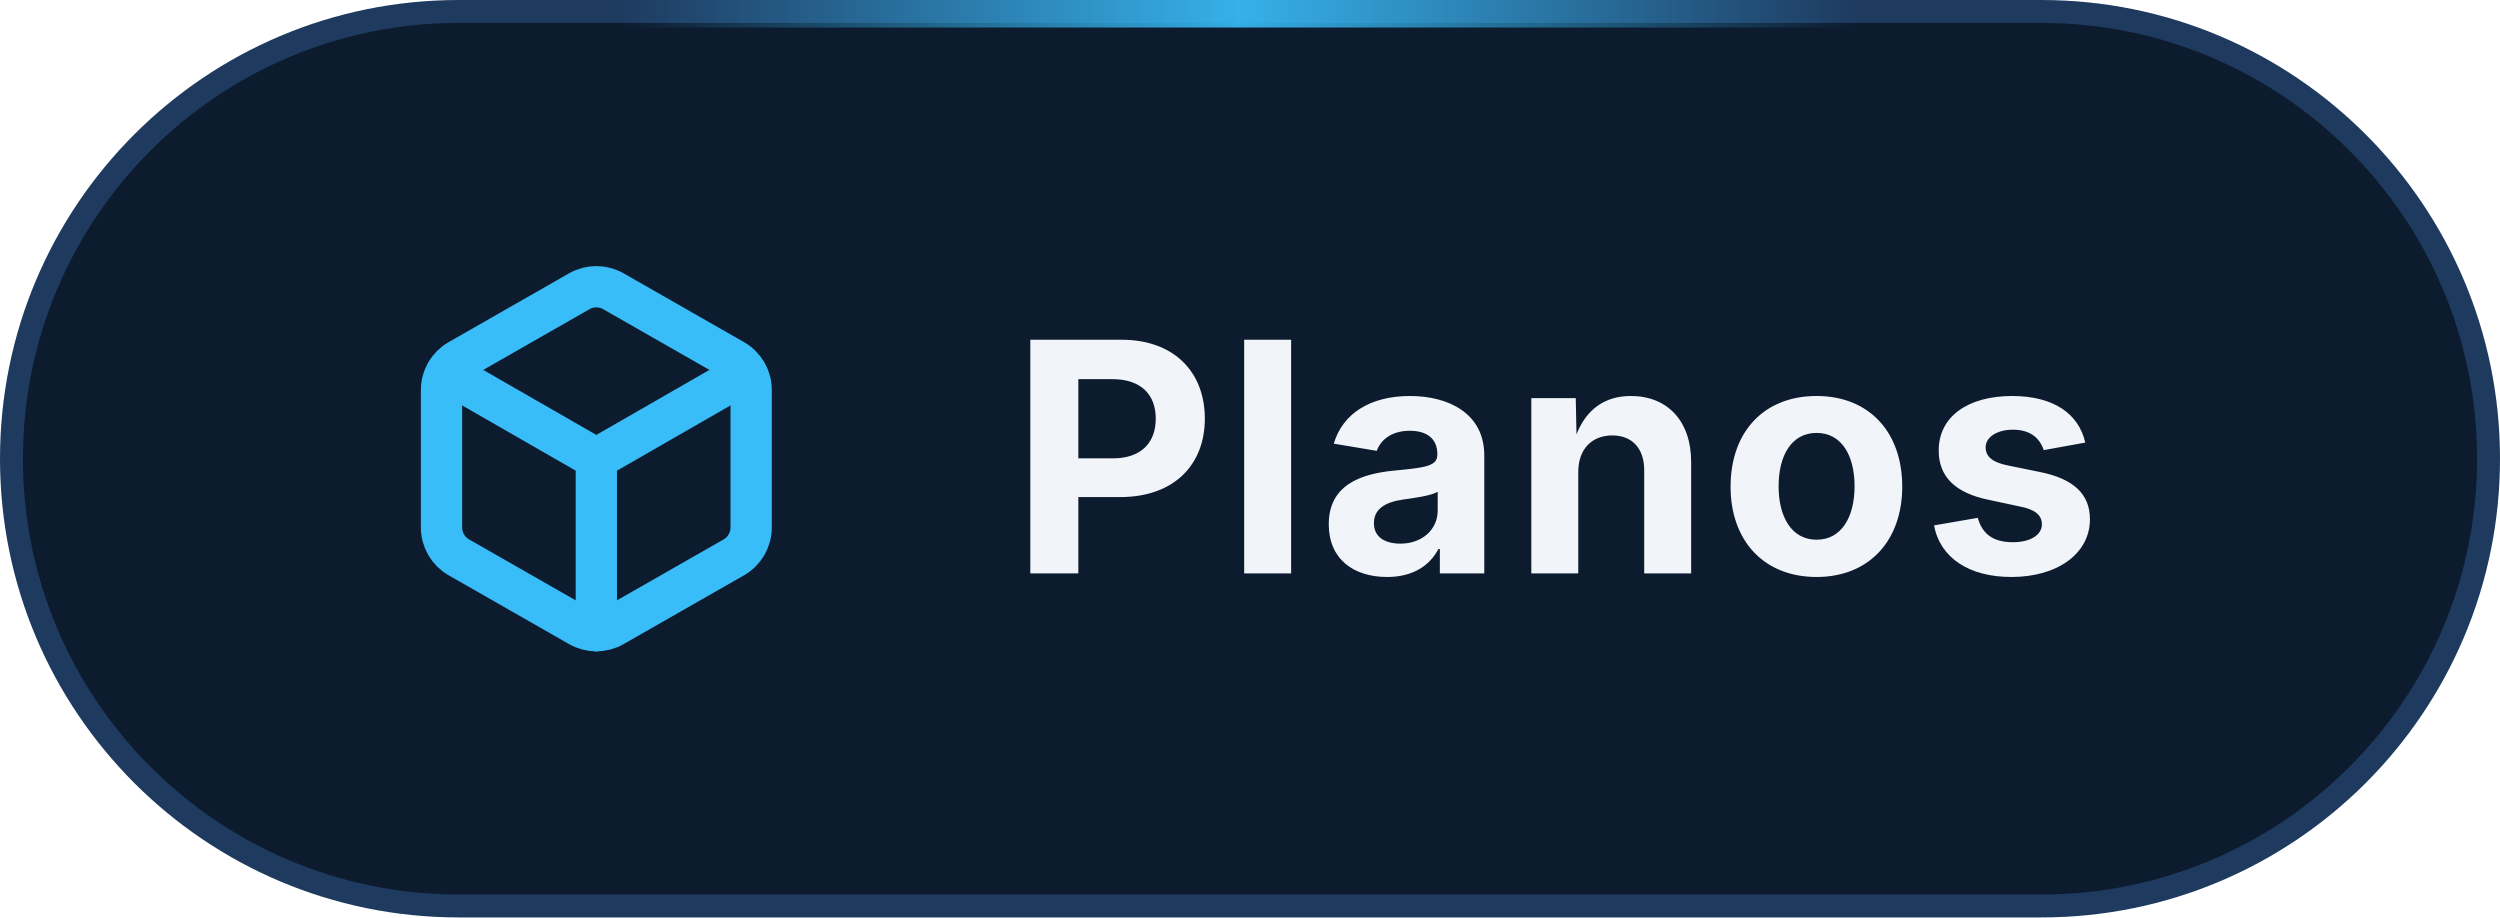
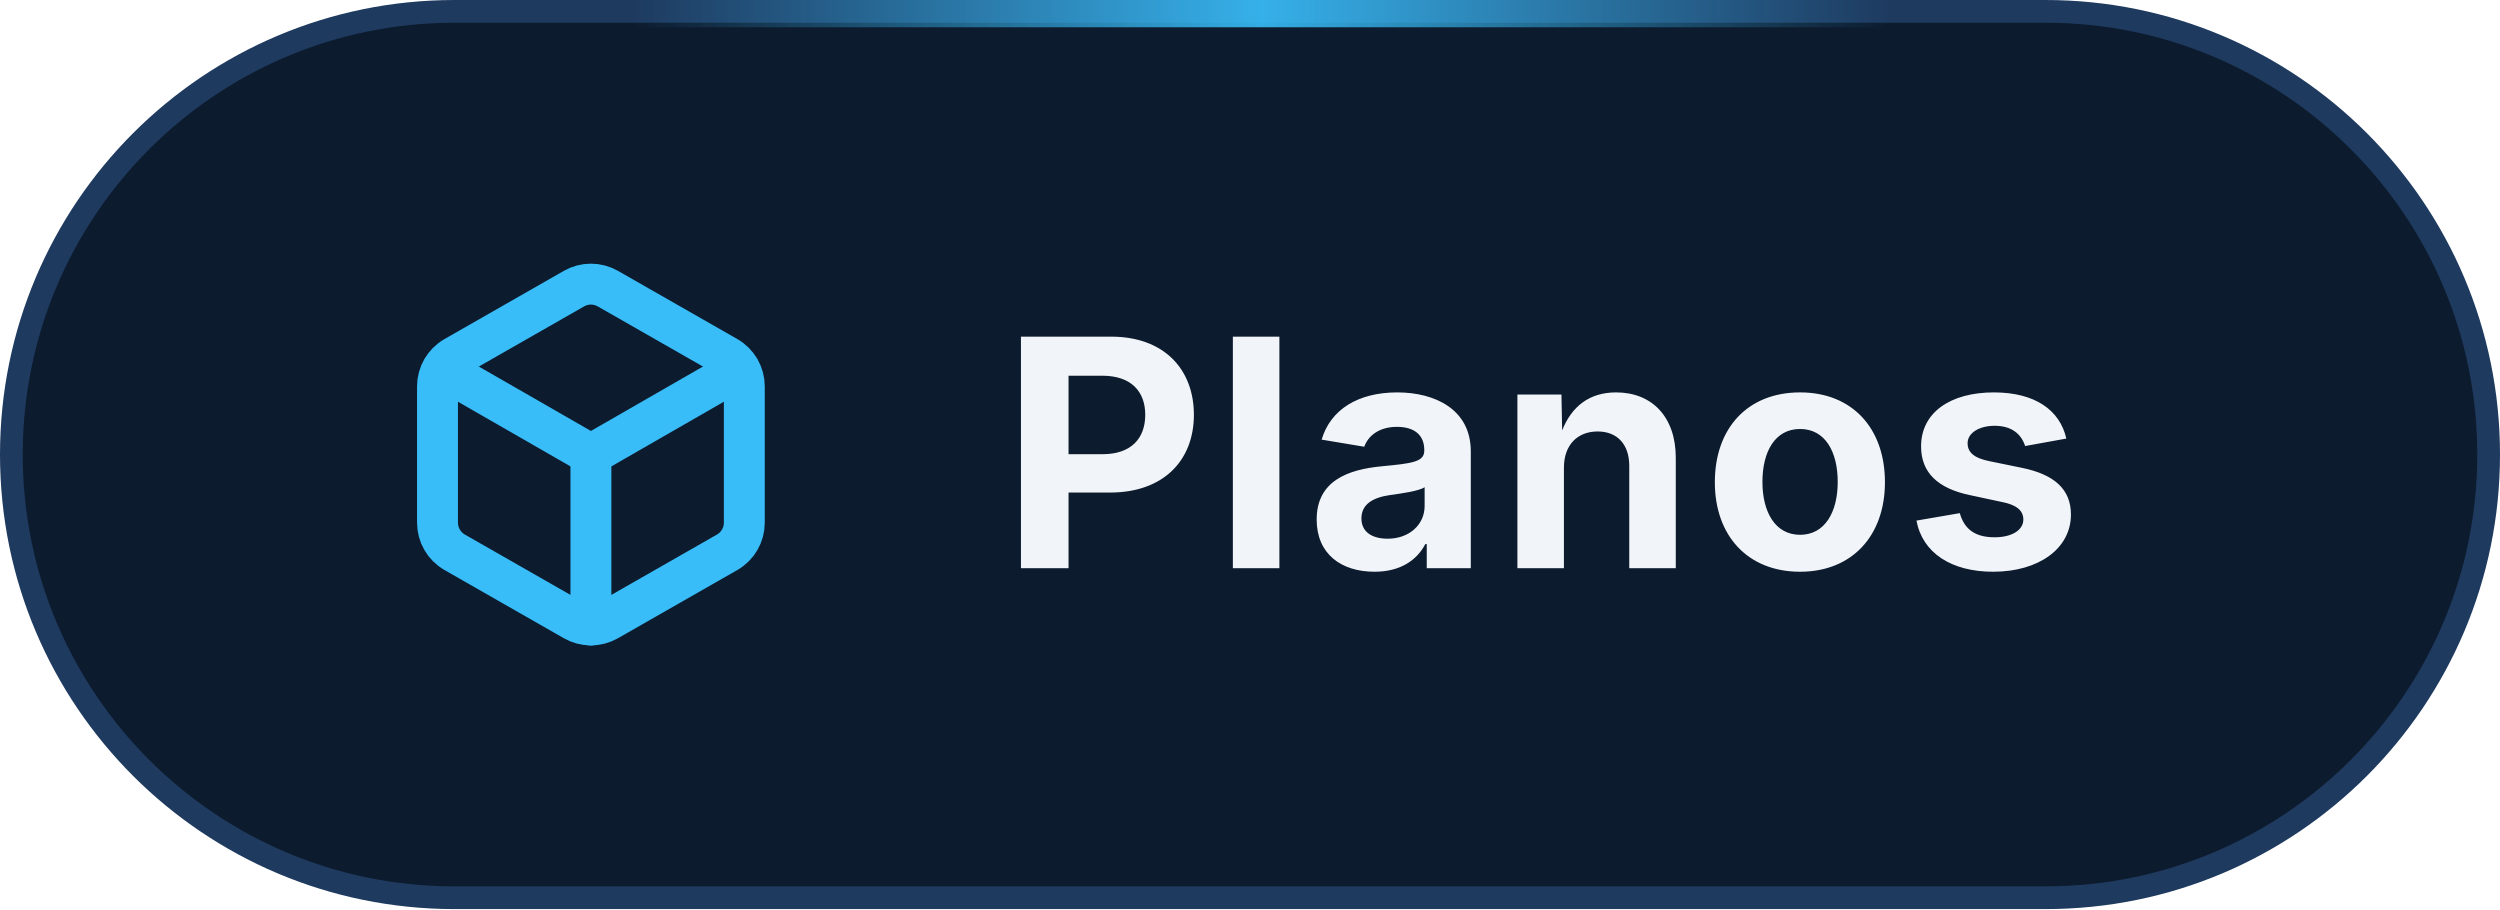
- <svg xmlns="http://www.w3.org/2000/svg" width="109" height="40" viewBox="0 0 109 40" role="img" aria-label="Planos" font-family="'Segoe UI', 'Inter', 'Helvetica Neue', Arial, sans-serif">
+ <svg xmlns="http://www.w3.org/2000/svg" width="110" height="40" viewBox="0 0 110 40" role="img" aria-label="Planos" font-family="'Segoe UI', 'Inter', 'Helvetica Neue', Arial, sans-serif">
  <defs>
    <linearGradient id="enplanos" x1="0" y1="0" x2="1" y2="0">
      <stop offset="0" stop-color="#38BDF8" stop-opacity="0" />
      <stop offset=".5" stop-color="#38BDF8" stop-opacity=".9" />
      <stop offset="1" stop-color="#38BDF8" stop-opacity="0" />
    </linearGradient>
  </defs>
-   <rect x=".5" y=".5" width="108" height="39" rx="19.5" fill="#0D1B2E" stroke="#1E3A5F" />
-   <rect x="27" y="0" width="54" height="1.2" fill="url(#enplanos)" />
+   <rect x=".5" y=".5" width="109" height="39" rx="19.5" fill="#0D1B2E" stroke="#1E3A5F" />
+   <rect x="28" y="0" width="55" height="1.2" fill="url(#enplanos)" />
  <g transform="translate(17 11.0) scale(0.75)" fill="none" stroke="#38BDF8" stroke-width="2.40" stroke-linecap="round" stroke-linejoin="round" color="#38BDF8">
    <path d="M21 8a2 2 0 0 0-1-1.73l-7-4a2 2 0 0 0-2 0l-7 4A2 2 0 0 0 3 8v8a2 2 0 0 0 1 1.73l7 4a2 2 0 0 0 2 0l7-4A2 2 0 0 0 21 16Z" />
    <path d="m3.3 7 8.7 5 8.7-5" />
    <path d="M12 22V12" />
  </g>
  <text x="44" y="25.0" fill="#F1F5F9" font-size="14" font-weight="700" letter-spacing=".3">Planos</text>
</svg>
